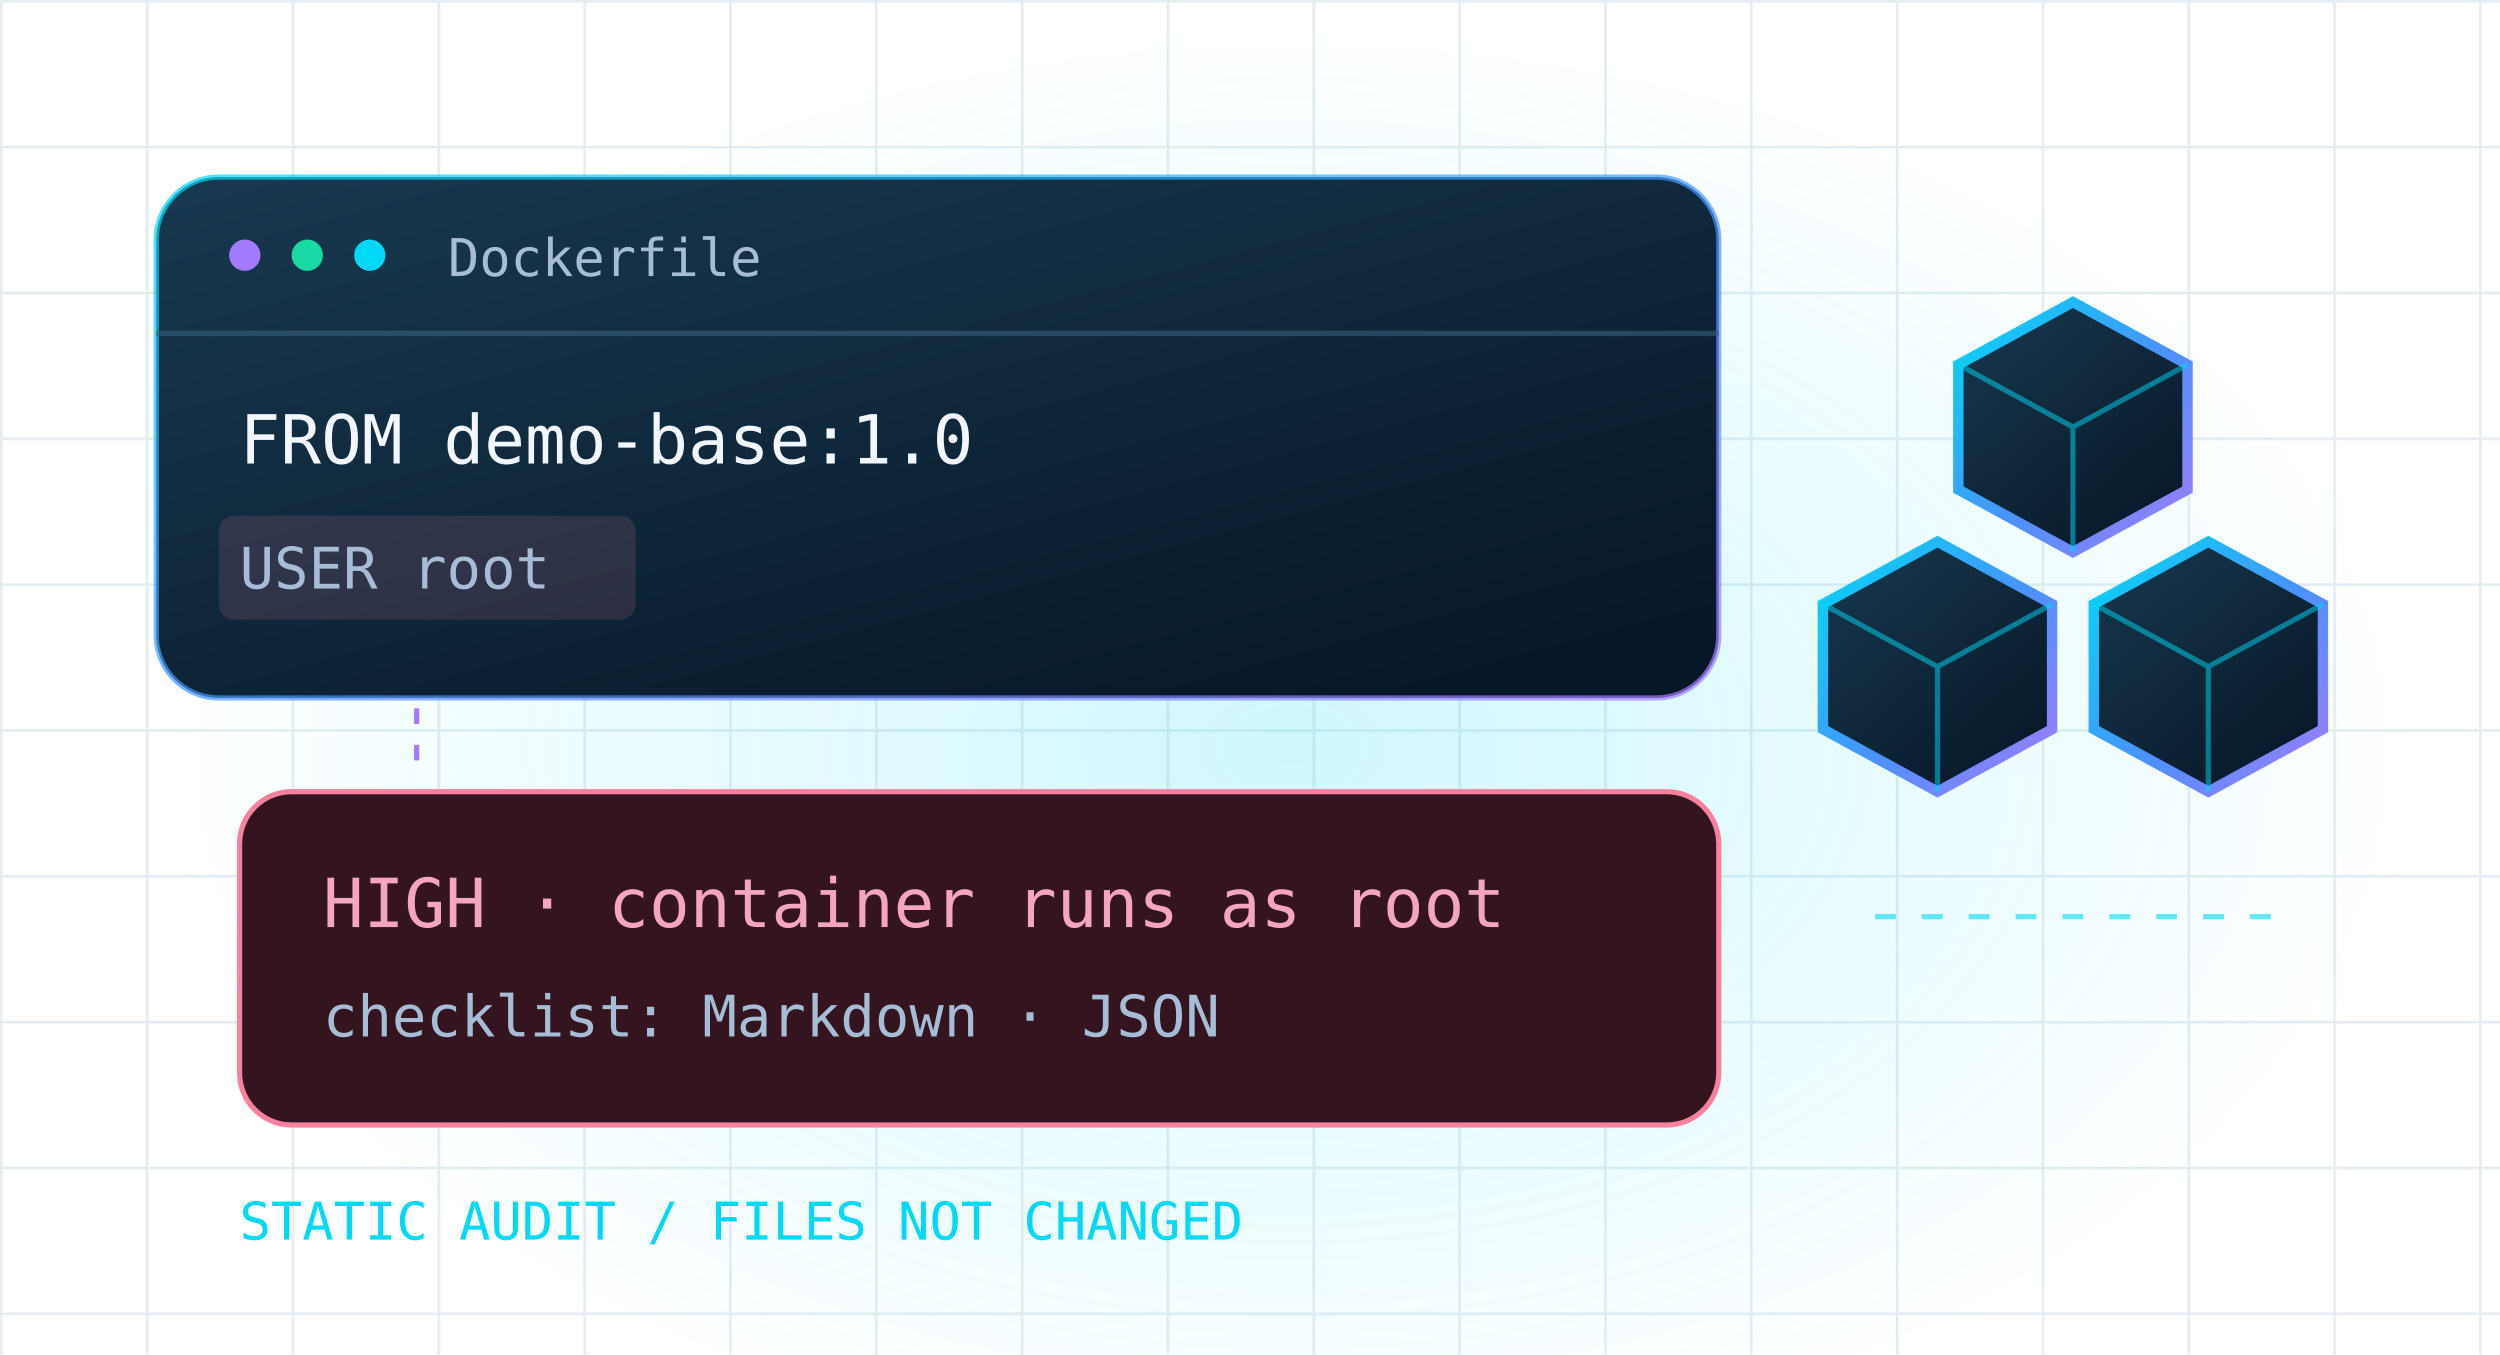
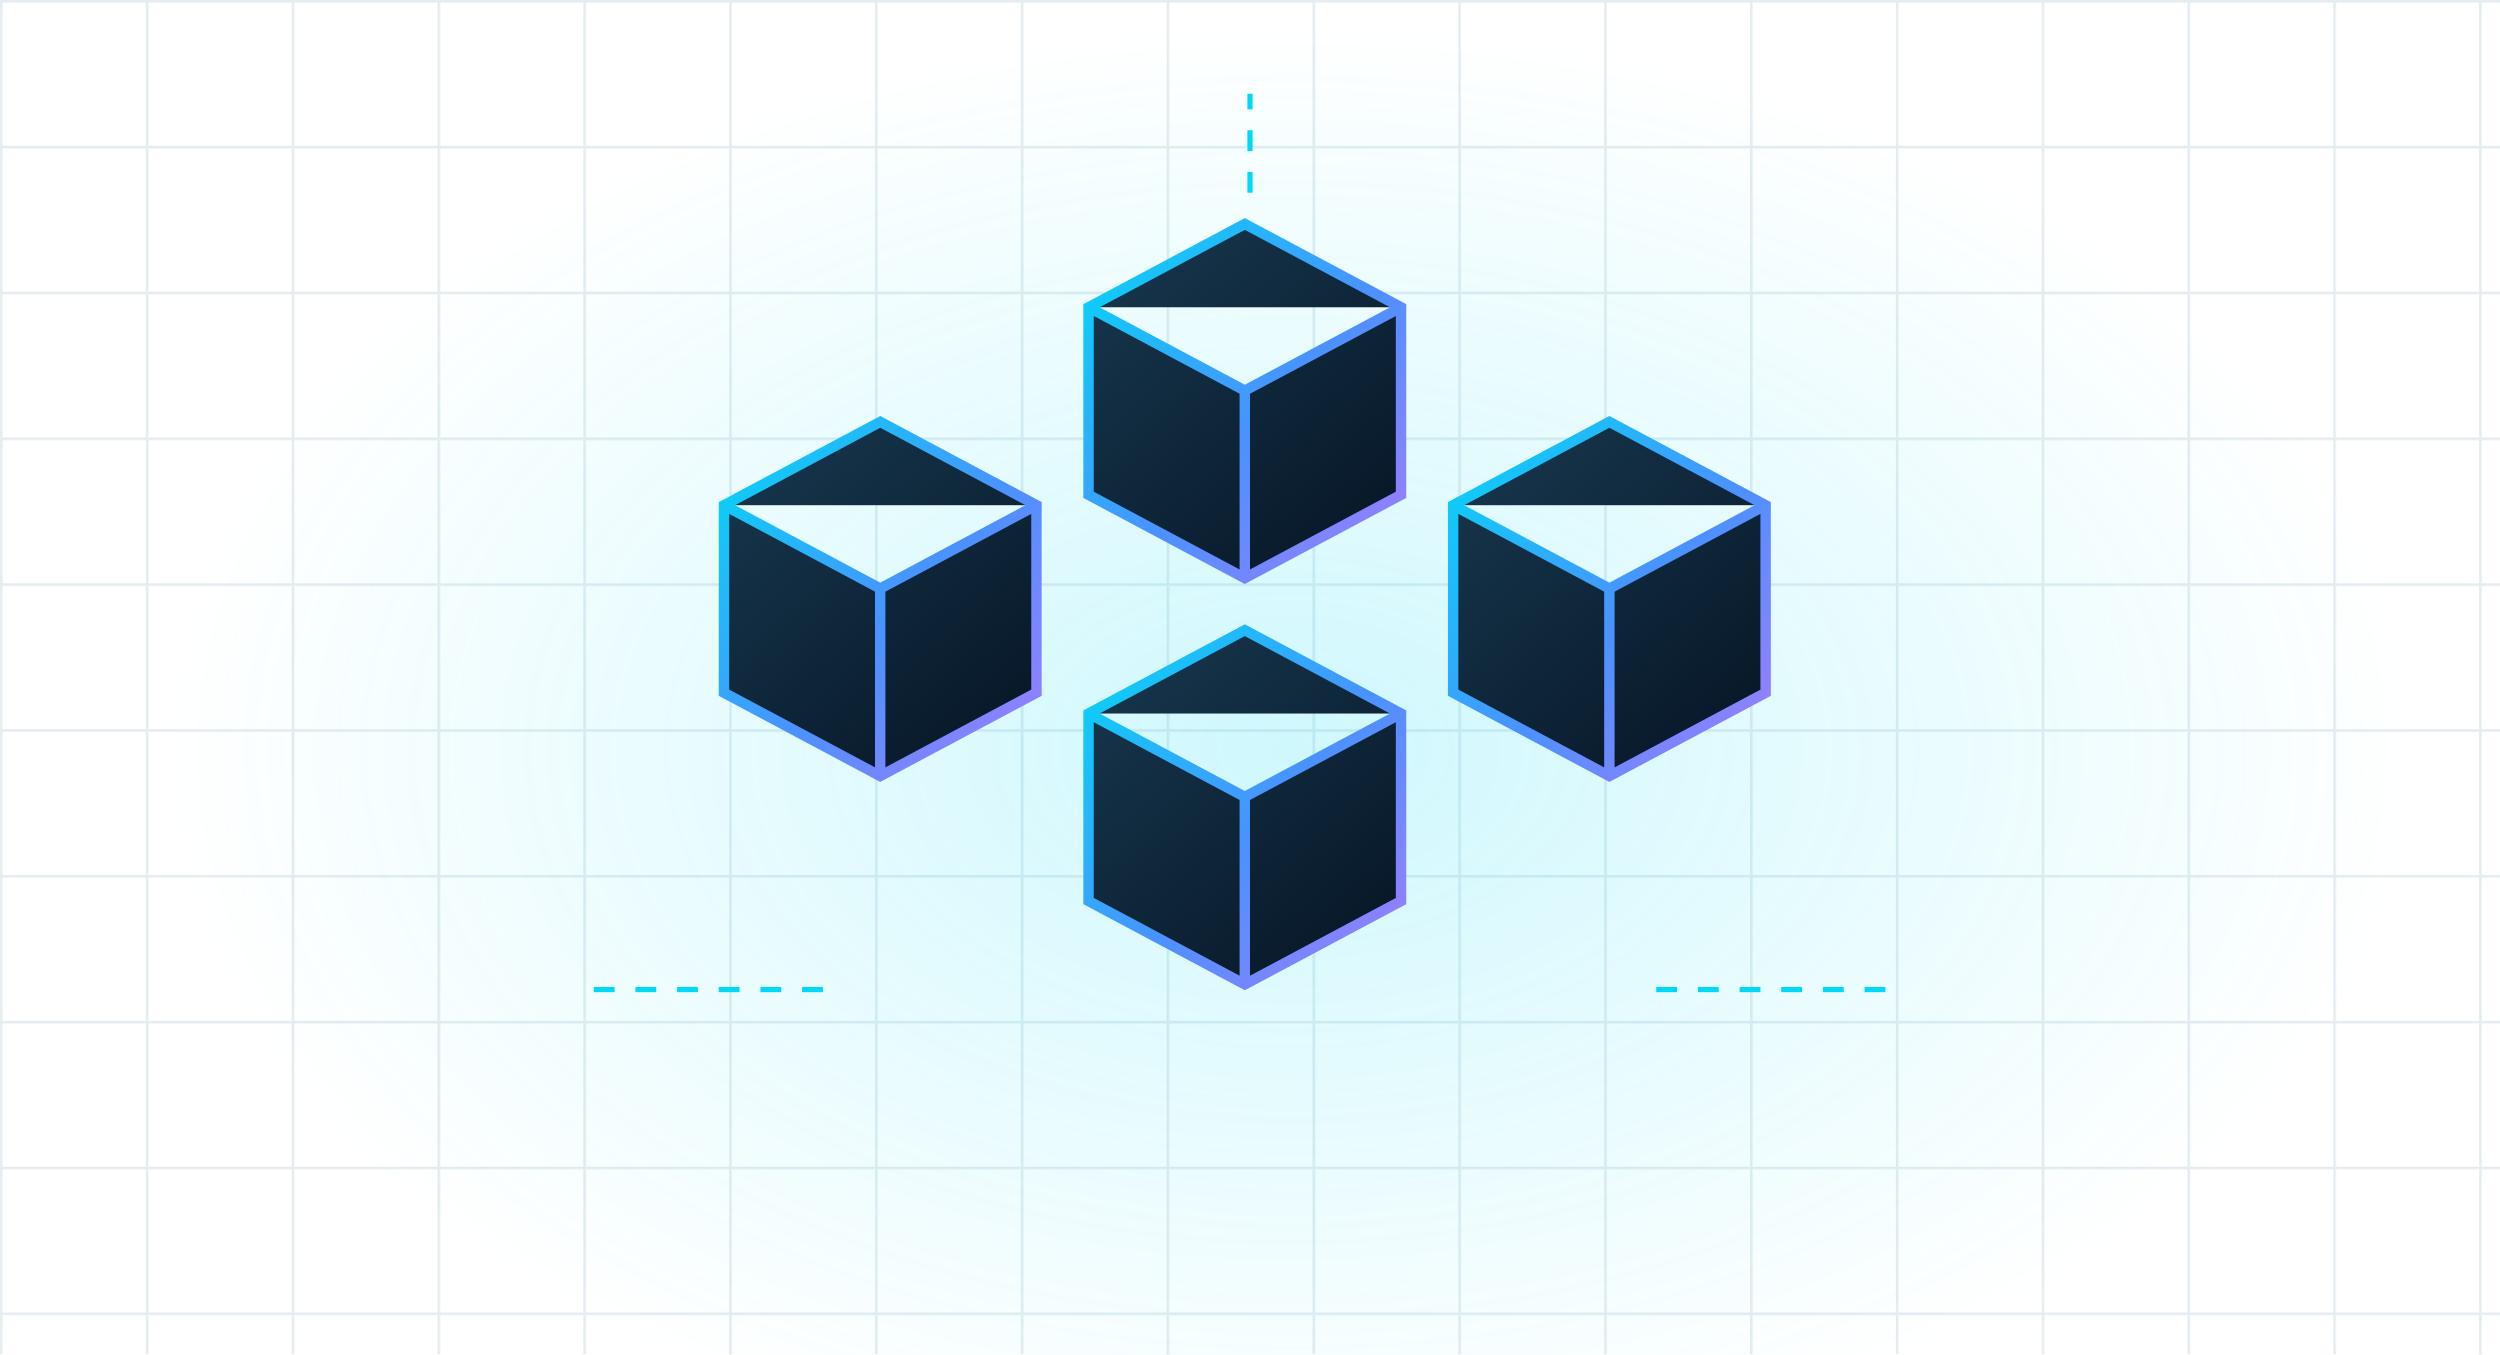
<svg xmlns="http://www.w3.org/2000/svg" viewBox="0 0 480 260" fill="none">
  <defs>
    <linearGradient id="edge" x2="1" y2="1">
      <stop stop-color="#00d9f5" />
      <stop offset=".55" stop-color="#4b91ff" />
      <stop offset="1" stop-color="#a47bff" />
    </linearGradient>
    <linearGradient id="panel" x2=".8" y2="1">
      <stop stop-color="#183950" />
      <stop offset="1" stop-color="#071727" />
    </linearGradient>
    <radialGradient id="aura">
      <stop stop-color="#00d9f5" stop-opacity=".19" />
      <stop offset="1" stop-color="#00d9f5" stop-opacity="0" />
    </radialGradient>
    <pattern id="grid" width="28" height="28" patternUnits="userSpaceOnUse">
      <path d="M28 0H0v28" fill="none" stroke="#2b6a89" stroke-opacity=".12" />
    </pattern>
+     <filter id="glow" x="-30%" y="-30%" width="160%" height="160%">
+       <feGaussianBlur stdDeviation="2.5" />
+     </filter>
  </defs>
  <rect width="480" height="260" fill="url(#grid)" />
  <ellipse cx="248" cy="144" rx="215" ry="140" fill="url(#aura)" />
-   <g fill="url(#panel)" stroke="url(#edge)" stroke-width="2">
-     <path d="m398 58 22 12v24l-22 12-22-12V70Z" />
-     <path d="m372 104 22 12v24l-22 12-22-12v-24Z" />
-     <path d="m424 104 22 12v24l-22 12-22-12v-24Z" />
+   <g stroke="url(#edge)" fill="url(#panel)" stroke-width="2">
+     <path d="m139 97 30-16 30 16v36l-30 16-30-16Zm0 0 30 16 30-16m-30 16v36" />
+     <path d="m209 59 30-16 30 16v36l-30 16-30-16Zm0 0 30 16 30-16m-30 16v36" />
+     <path d="m279 97 30-16 30 16v36l-30 16-30-16Zm0 0 30 16 30-16m-30 16v36" />
+     <path d="m209 137 30-16 30 16v36l-30 16-30-16Zm0 0 30 16 30-16m-30 16v36" />
  </g>
-   <path d="M376 70l22 12 22-12M398 82v24M350 116l22 12 22-12M372 128v24M402 116l22 12 22-12M424 128v24" stroke="#00d9f5" stroke-opacity=".5" />
-   <path d="M360 176h76" stroke="#00d9f5" stroke-dasharray="4 5" stroke-opacity=".6" />
-   <rect x="30" y="34" width="300" height="100" rx="12" fill="url(#panel)" stroke="url(#edge)" stroke-opacity=".7" />
-   <path d="M30 64H330" stroke="#36617b" stroke-opacity=".6" />
-   <circle cx="47" cy="49" r="3" fill="#a47bff" />
-   <circle cx="59" cy="49" r="3" fill="#19d9a5" />
-   <circle cx="71" cy="49" r="3" fill="#00d9f5" />
-   <text x="86" y="53" fill="#a6bdd5" font-size="10" font-family="ui-monospace,monospace">Dockerfile</text>
-   <rect x="42" y="99" width="80" height="20" rx="3" fill="#f7819e" fill-opacity=".14" />
-   <text x="46" y="89" fill="#f2f7ff" font-size="13" font-family="ui-monospace,monospace">FROM demo-base:1.0</text>
-   <text x="46" y="113" fill="#a6bdd5" font-size="11" font-family="ui-monospace,monospace">USER root</text>
-   <path d="M80 136v14" stroke="#a47bff" stroke-dasharray="3 4" />
-   <rect x="46" y="152" width="284" height="64" rx="10" fill="#33141f" stroke="#f7819e" />
-   <text x="62" y="178" fill="#f4a5bf" font-size="13" font-family="ui-monospace,monospace">HIGH · container runs as root</text>
-   <text x="62" y="199" fill="#a6bdd5" font-size="11" font-family="ui-monospace,monospace">checklist: Markdown · JSON</text>
-   <text x="46" y="238" fill="#00d9f5" font-size="10" font-family="ui-monospace,monospace">STATIC AUDIT / FILES NOT CHANGED</text>
+   <path d="M114 190h47m157 0h47M240 37V18" stroke="#00d9f5" stroke-dasharray="4 4" />
</svg>
